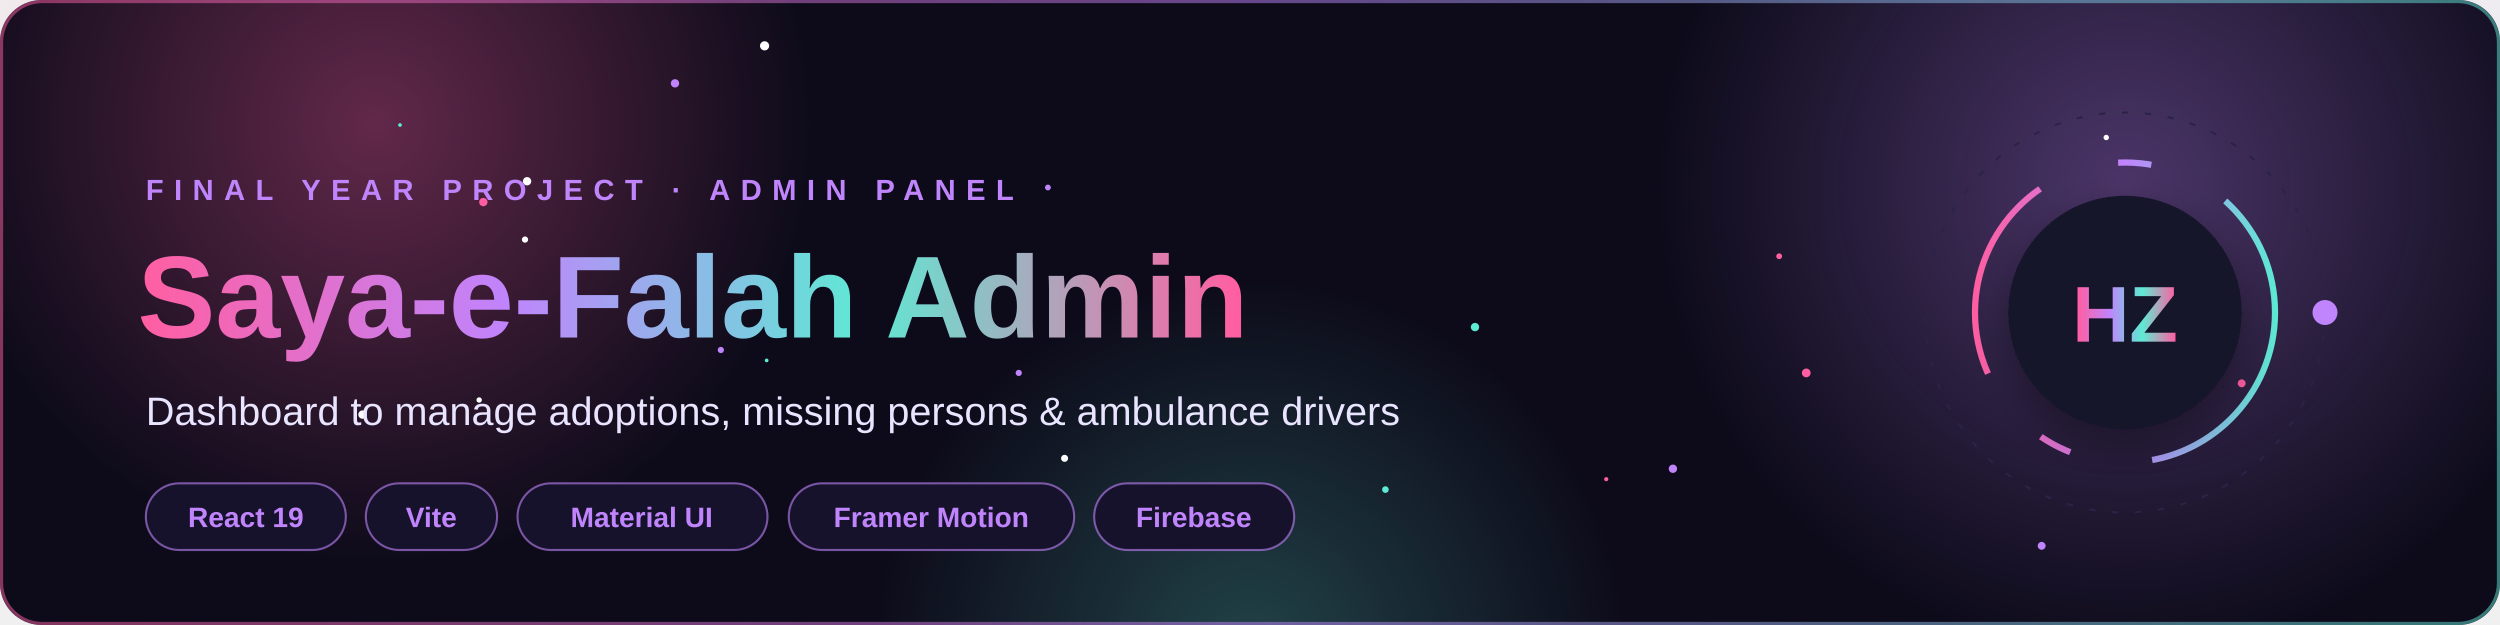
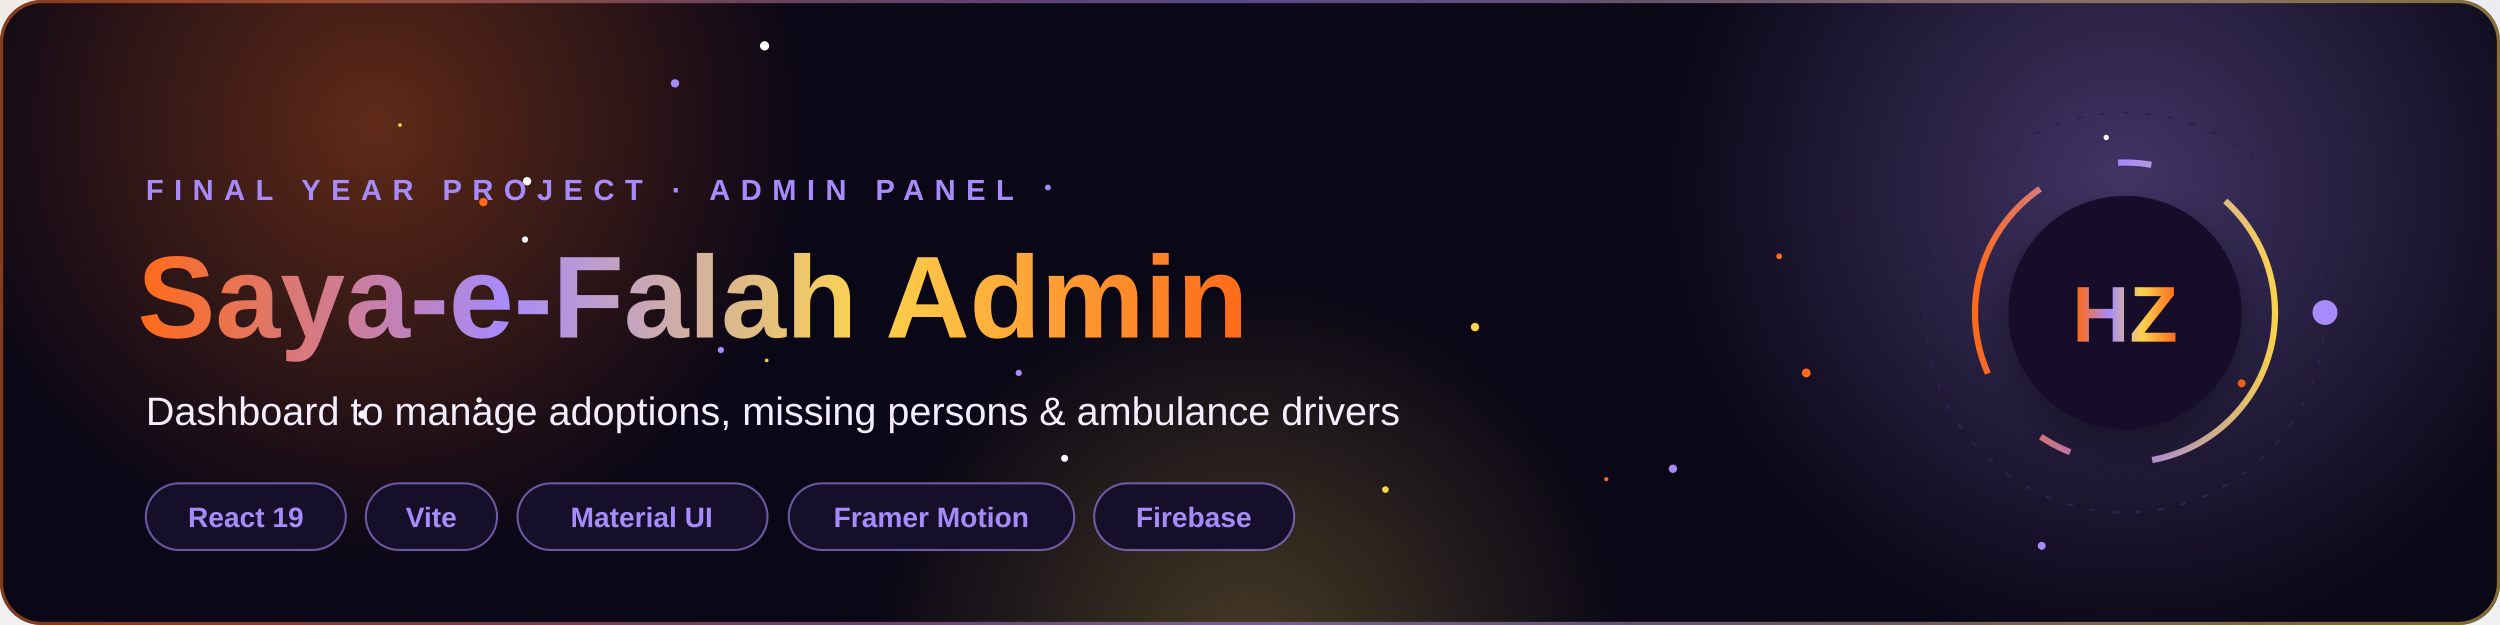
<svg xmlns="http://www.w3.org/2000/svg" width="1200" height="300" viewBox="0 0 1200 300">
  <defs>
    <linearGradient id="g" x1="0" x2="1">
-       <stop offset="0" stop-color="#FF5FA2" />
-       <stop offset=".5" stop-color="#C084FC" />
-       <stop offset="1" stop-color="#5EEAD4" />
+       <stop offset="0" stop-color="#FF6B1A" />
+       <stop offset=".5" stop-color="#A78BFA" />
+       <stop offset="1" stop-color="#FCD34D" />
    </linearGradient>
    <linearGradient id="gs" x1="0" x2="1">
-       <stop offset="0" stop-color="#FF5FA2" />
-       <stop offset=".33" stop-color="#C084FC" />
-       <stop offset=".66" stop-color="#5EEAD4" />
-       <stop offset="1" stop-color="#FF5FA2" />
+       <stop offset="0" stop-color="#FF6B1A" />
+       <stop offset=".33" stop-color="#A78BFA" />
+       <stop offset=".66" stop-color="#FCD34D" />
+       <stop offset="1" stop-color="#FF6B1A" />
      <animateTransform attributeName="gradientTransform" type="translate" values="-1 0;0 0" dur="5s" repeatCount="indefinite" />
    </linearGradient>
    <radialGradient id="b1">
-       <stop offset="0" stop-color="#FF5FA2" stop-opacity=".35" />
-       <stop offset="1" stop-color="#FF5FA2" stop-opacity="0" />
+       <stop offset="0" stop-color="#FF6B1A" stop-opacity=".35" />
+       <stop offset="1" stop-color="#FF6B1A" stop-opacity="0" />
    </radialGradient>
    <radialGradient id="b2">
-       <stop offset="0" stop-color="#C084FC" stop-opacity=".35" />
-       <stop offset="1" stop-color="#C084FC" stop-opacity="0" />
+       <stop offset="0" stop-color="#A78BFA" stop-opacity=".35" />
+       <stop offset="1" stop-color="#A78BFA" stop-opacity="0" />
    </radialGradient>
    <radialGradient id="b3">
-       <stop offset="0" stop-color="#5EEAD4" stop-opacity=".25" />
-       <stop offset="1" stop-color="#5EEAD4" stop-opacity="0" />
+       <stop offset="0" stop-color="#FCD34D" stop-opacity=".25" />
+       <stop offset="1" stop-color="#FCD34D" stop-opacity="0" />
    </radialGradient>
    <filter id="sh" x="-20%" y="-20%" width="140%" height="140%">
      <feDropShadow dx="0" dy="8" stdDeviation="10" flood-color="#000" flood-opacity=".35" />
    </filter>
    <style>
text{font-family:'Segoe UI','Poppins',Ubuntu,'Helvetica Neue',Arial,sans-serif}
.in{animation:in .9s cubic-bezier(.2,.8,.2,1) both} @keyframes in{from{opacity:0;transform:translateY(14px)}to{opacity:1;transform:none}}
.pop{transform-box:fill-box;transform-origin:center;animation:pop .7s cubic-bezier(.3,1.5,.5,1) both} @keyframes pop{from{opacity:0;transform:scale(.5)}to{opacity:1;transform:none}}
.fl{animation:fl 5s ease-in-out infinite} @keyframes fl{50%{transform:translateY(-8px)}}
.pu{animation:pu 2.4s ease-in-out infinite} @keyframes pu{50%{opacity:.35}}
.dr1{animation:dr1 14s ease-in-out infinite} @keyframes dr1{50%{transform:translate(60px,30px)}}
.dr2{animation:dr2 18s ease-in-out infinite} @keyframes dr2{50%{transform:translate(-70px,-20px)}}
.dr3{animation:dr3 16s ease-in-out infinite} @keyframes dr3{50%{transform:translate(40px,-40px)}}

</style>
  </defs>
-   <rect width="1200" height="300" rx="20" fill="#0D0B1A" />
+   <rect width="1200" height="300" rx="20" fill="#0A0716" />
  <g class="dr1">
    <circle cx="180.0" cy="60.0" r="210.0" fill="url(#b1)" />
  </g>
  <g class="dr2">
    <circle cx="1020.0" cy="90.0" r="225.0" fill="url(#b2)" />
  </g>
  <g class="dr3">
    <circle cx="600.0" cy="315.0" r="180.0" fill="url(#b3)" />
  </g>
  <circle cx="230" cy="192" r="1.3" fill="#fff" class="pu" style="animation-delay:0.8s;animation-duration:3.3s" />
-   <circle cx="232" cy="97" r="2.0" fill="#FF5FA2" class="pu" style="animation-delay:0.8s;animation-duration:2.6s" />
-   <circle cx="803" cy="225" r="2.0" fill="#C084FC" class="pu" style="animation-delay:3.8s;animation-duration:2.3s" />
+   <circle cx="232" cy="97" r="2.0" fill="#FF6B1A" class="pu" style="animation-delay:0.8s;animation-duration:2.6s" />
+   <circle cx="803" cy="225" r="2.0" fill="#A78BFA" class="pu" style="animation-delay:3.8s;animation-duration:2.3s" />
  <circle cx="252" cy="115" r="1.5" fill="#fff" class="pu" style="animation-delay:3.2s;animation-duration:2.4s" />
  <circle cx="367" cy="22" r="2.2" fill="#fff" class="pu" style="animation-delay:0.9s;animation-duration:3.1s" />
-   <circle cx="708" cy="157" r="2.0" fill="#5EEAD4" class="pu" style="animation-delay:2.4s;animation-duration:3.1s" />
-   <circle cx="346" cy="168" r="1.5" fill="#C084FC" class="pu" style="animation-delay:2.0s;animation-duration:2.4s" />
-   <circle cx="771" cy="230" r="1.0" fill="#FF5FA2" class="pu" style="animation-delay:2.1s;animation-duration:3.8s" />
+   <circle cx="708" cy="157" r="2.0" fill="#FCD34D" class="pu" style="animation-delay:2.4s;animation-duration:3.1s" />
+   <circle cx="346" cy="168" r="1.5" fill="#A78BFA" class="pu" style="animation-delay:2.0s;animation-duration:2.4s" />
+   <circle cx="771" cy="230" r="1.0" fill="#FF6B1A" class="pu" style="animation-delay:2.1s;animation-duration:3.8s" />
  <circle cx="253" cy="87" r="2.0" fill="#fff" class="pu" style="animation-delay:3.2s;animation-duration:2.2s" />
-   <circle cx="192" cy="60" r="0.9" fill="#5EEAD4" class="pu" style="animation-delay:2.6s;animation-duration:2.4s" />
-   <circle cx="1076" cy="184" r="1.9" fill="#FF5FA2" class="pu" style="animation-delay:3.3s;animation-duration:4.0s" />
+   <circle cx="192" cy="60" r="0.9" fill="#FCD34D" class="pu" style="animation-delay:2.6s;animation-duration:2.4s" />
+   <circle cx="1076" cy="184" r="1.9" fill="#FF6B1A" class="pu" style="animation-delay:3.3s;animation-duration:4.0s" />
  <circle cx="174" cy="199" r="2.0" fill="#fff" class="pu" style="animation-delay:1.9s;animation-duration:2.4s" />
-   <circle cx="503" cy="90" r="1.4" fill="#C084FC" class="pu" style="animation-delay:2.8s;animation-duration:2.7s" />
-   <circle cx="867" cy="179" r="2.1" fill="#FF5FA2" class="pu" style="animation-delay:1.7s;animation-duration:3.8s" />
+   <circle cx="503" cy="90" r="1.4" fill="#A78BFA" class="pu" style="animation-delay:2.8s;animation-duration:2.7s" />
+   <circle cx="867" cy="179" r="2.1" fill="#FF6B1A" class="pu" style="animation-delay:1.7s;animation-duration:3.8s" />
  <circle cx="511" cy="220" r="1.7" fill="#fff" class="pu" style="animation-delay:3.2s;animation-duration:2.0s" />
-   <circle cx="665" cy="235" r="1.6" fill="#5EEAD4" class="pu" style="animation-delay:0.0s;animation-duration:2.8s" />
-   <circle cx="489" cy="179" r="1.5" fill="#C084FC" class="pu" style="animation-delay:1.7s;animation-duration:2.5s" />
+   <circle cx="665" cy="235" r="1.6" fill="#FCD34D" class="pu" style="animation-delay:0.0s;animation-duration:2.8s" />
+   <circle cx="489" cy="179" r="1.5" fill="#A78BFA" class="pu" style="animation-delay:1.7s;animation-duration:2.5s" />
  <circle cx="1011" cy="66" r="1.3" fill="#fff" class="pu" style="animation-delay:2.5s;animation-duration:2.1s" />
-   <circle cx="980" cy="262" r="1.9" fill="#C084FC" class="pu" style="animation-delay:2.9s;animation-duration:3.9s" />
-   <circle cx="324" cy="40" r="2.0" fill="#C084FC" class="pu" style="animation-delay:2.8s;animation-duration:2.3s" />
-   <circle cx="368" cy="173" r="0.9" fill="#5EEAD4" class="pu" style="animation-delay:1.3s;animation-duration:3.9s" />
-   <circle cx="854" cy="123" r="1.4" fill="#FF5FA2" class="pu" style="animation-delay:2.1s;animation-duration:2.5s" />
-   <text class="in" x="70" y="96" font-size="14" font-weight="700" letter-spacing="5" fill="#C084FC">FINAL YEAR PROJECT · ADMIN PANEL</text>
+   <circle cx="980" cy="262" r="1.9" fill="#A78BFA" class="pu" style="animation-delay:2.9s;animation-duration:3.9s" />
+   <circle cx="324" cy="40" r="2.0" fill="#A78BFA" class="pu" style="animation-delay:2.8s;animation-duration:2.3s" />
+   <circle cx="368" cy="173" r="0.9" fill="#FCD34D" class="pu" style="animation-delay:1.3s;animation-duration:3.9s" />
+   <circle cx="854" cy="123" r="1.4" fill="#FF6B1A" class="pu" style="animation-delay:2.1s;animation-duration:2.5s" />
+   <text class="in" x="70" y="96" font-size="14" font-weight="700" letter-spacing="5" fill="#A78BFA">FINAL YEAR PROJECT · ADMIN PANEL</text>
  <text class="in" x="66" y="162" font-size="56" font-weight="900" fill="url(#gs)" style="animation-delay:.15s">Saya-e-Falah Admin</text>
-   <text class="in" x="70" y="204" font-size="19" fill="#E9E4FF" style="animation-delay:.3s">Dashboard to manage adoptions, missing persons &amp; ambulance drivers</text>
+   <text class="in" x="70" y="204" font-size="19" fill="#F5EEFF" style="animation-delay:.3s">Dashboard to manage adoptions, missing persons &amp; ambulance drivers</text>
  <g class="pop" style="animation-delay:0.50s">
-     <rect x="70" y="232" width="96" height="32" rx="16" fill="#16122B" stroke="#C084FC" stroke-opacity=".6" />
-     <text x="118" y="253" font-size="13.5" font-weight="700" text-anchor="middle" fill="#C084FC">React 19</text>
+     <rect x="70" y="232" width="96" height="32" rx="16" fill="#150F2A" stroke="#A78BFA" stroke-opacity=".6" />
+     <text x="118" y="253" font-size="13.5" font-weight="700" text-anchor="middle" fill="#A78BFA">React 19</text>
  </g>
  <g class="pop" style="animation-delay:0.62s">
-     <rect x="175.6" y="232" width="63" height="32" rx="16" fill="#16122B" stroke="#C084FC" stroke-opacity=".6" />
-     <text x="207" y="253" font-size="13.5" font-weight="700" text-anchor="middle" fill="#C084FC">Vite</text>
+     <rect x="175.6" y="232" width="63" height="32" rx="16" fill="#150F2A" stroke="#A78BFA" stroke-opacity=".6" />
+     <text x="207" y="253" font-size="13.5" font-weight="700" text-anchor="middle" fill="#A78BFA">Vite</text>
  </g>
  <g class="pop" style="animation-delay:0.74s">
-     <rect x="248.4" y="232" width="120" height="32" rx="16" fill="#16122B" stroke="#C084FC" stroke-opacity=".6" />
-     <text x="308" y="253" font-size="13.5" font-weight="700" text-anchor="middle" fill="#C084FC">Material UI</text>
+     <rect x="248.4" y="232" width="120" height="32" rx="16" fill="#150F2A" stroke="#A78BFA" stroke-opacity=".6" />
+     <text x="308" y="253" font-size="13.5" font-weight="700" text-anchor="middle" fill="#A78BFA">Material UI</text>
  </g>
  <g class="pop" style="animation-delay:0.86s">
-     <rect x="378.6" y="232" width="137" height="32" rx="16" fill="#16122B" stroke="#C084FC" stroke-opacity=".6" />
-     <text x="447" y="253" font-size="13.5" font-weight="700" text-anchor="middle" fill="#C084FC">Framer Motion</text>
+     <rect x="378.6" y="232" width="137" height="32" rx="16" fill="#150F2A" stroke="#A78BFA" stroke-opacity=".6" />
+     <text x="447" y="253" font-size="13.5" font-weight="700" text-anchor="middle" fill="#A78BFA">Framer Motion</text>
  </g>
  <g class="pop" style="animation-delay:0.98s">
-     <rect x="525.2" y="232" width="96" height="32" rx="16" fill="#16122B" stroke="#C084FC" stroke-opacity=".6" />
-     <text x="573" y="253" font-size="13.5" font-weight="700" text-anchor="middle" fill="#C084FC">Firebase</text>
+     <rect x="525.2" y="232" width="96" height="32" rx="16" fill="#150F2A" stroke="#A78BFA" stroke-opacity=".6" />
+     <text x="573" y="253" font-size="13.5" font-weight="700" text-anchor="middle" fill="#A78BFA">Firebase</text>
  </g>
-   <circle cx="1020" cy="150" r="96" fill="none" stroke="#2A2347" stroke-dasharray="3 8" />
+   <circle cx="1020" cy="150" r="96" fill="none" stroke="#2E2150" stroke-dasharray="3 8" />
  <g>
    <animateTransform attributeName="transform" type="rotate" from="0 1020 150" to="360 1020 150" dur="12s" repeatCount="indefinite" />
    <circle cx="1020" cy="150" r="72" fill="none" stroke="url(#g)" stroke-width="3" stroke-dasharray="100 40 16 40" />
-     <circle cx="1116" cy="150" r="6" fill="#C084FC" />
+     <circle cx="1116" cy="150" r="6" fill="#A78BFA" />
  </g>
-   <circle cx="1020" cy="150" r="56" fill="#16122B" filter="url(#sh)" />
+   <circle cx="1020" cy="150" r="56" fill="#150F2A" filter="url(#sh)" />
  <text x="1020" y="164" font-size="38" font-weight="900" text-anchor="middle" fill="url(#gs)">HZ</text>
  <rect x=".75" y=".75" width="1198.5" height="298.5" rx="19.5" fill="none" stroke="url(#g)" stroke-opacity=".5" stroke-width="1.5" />
</svg>
